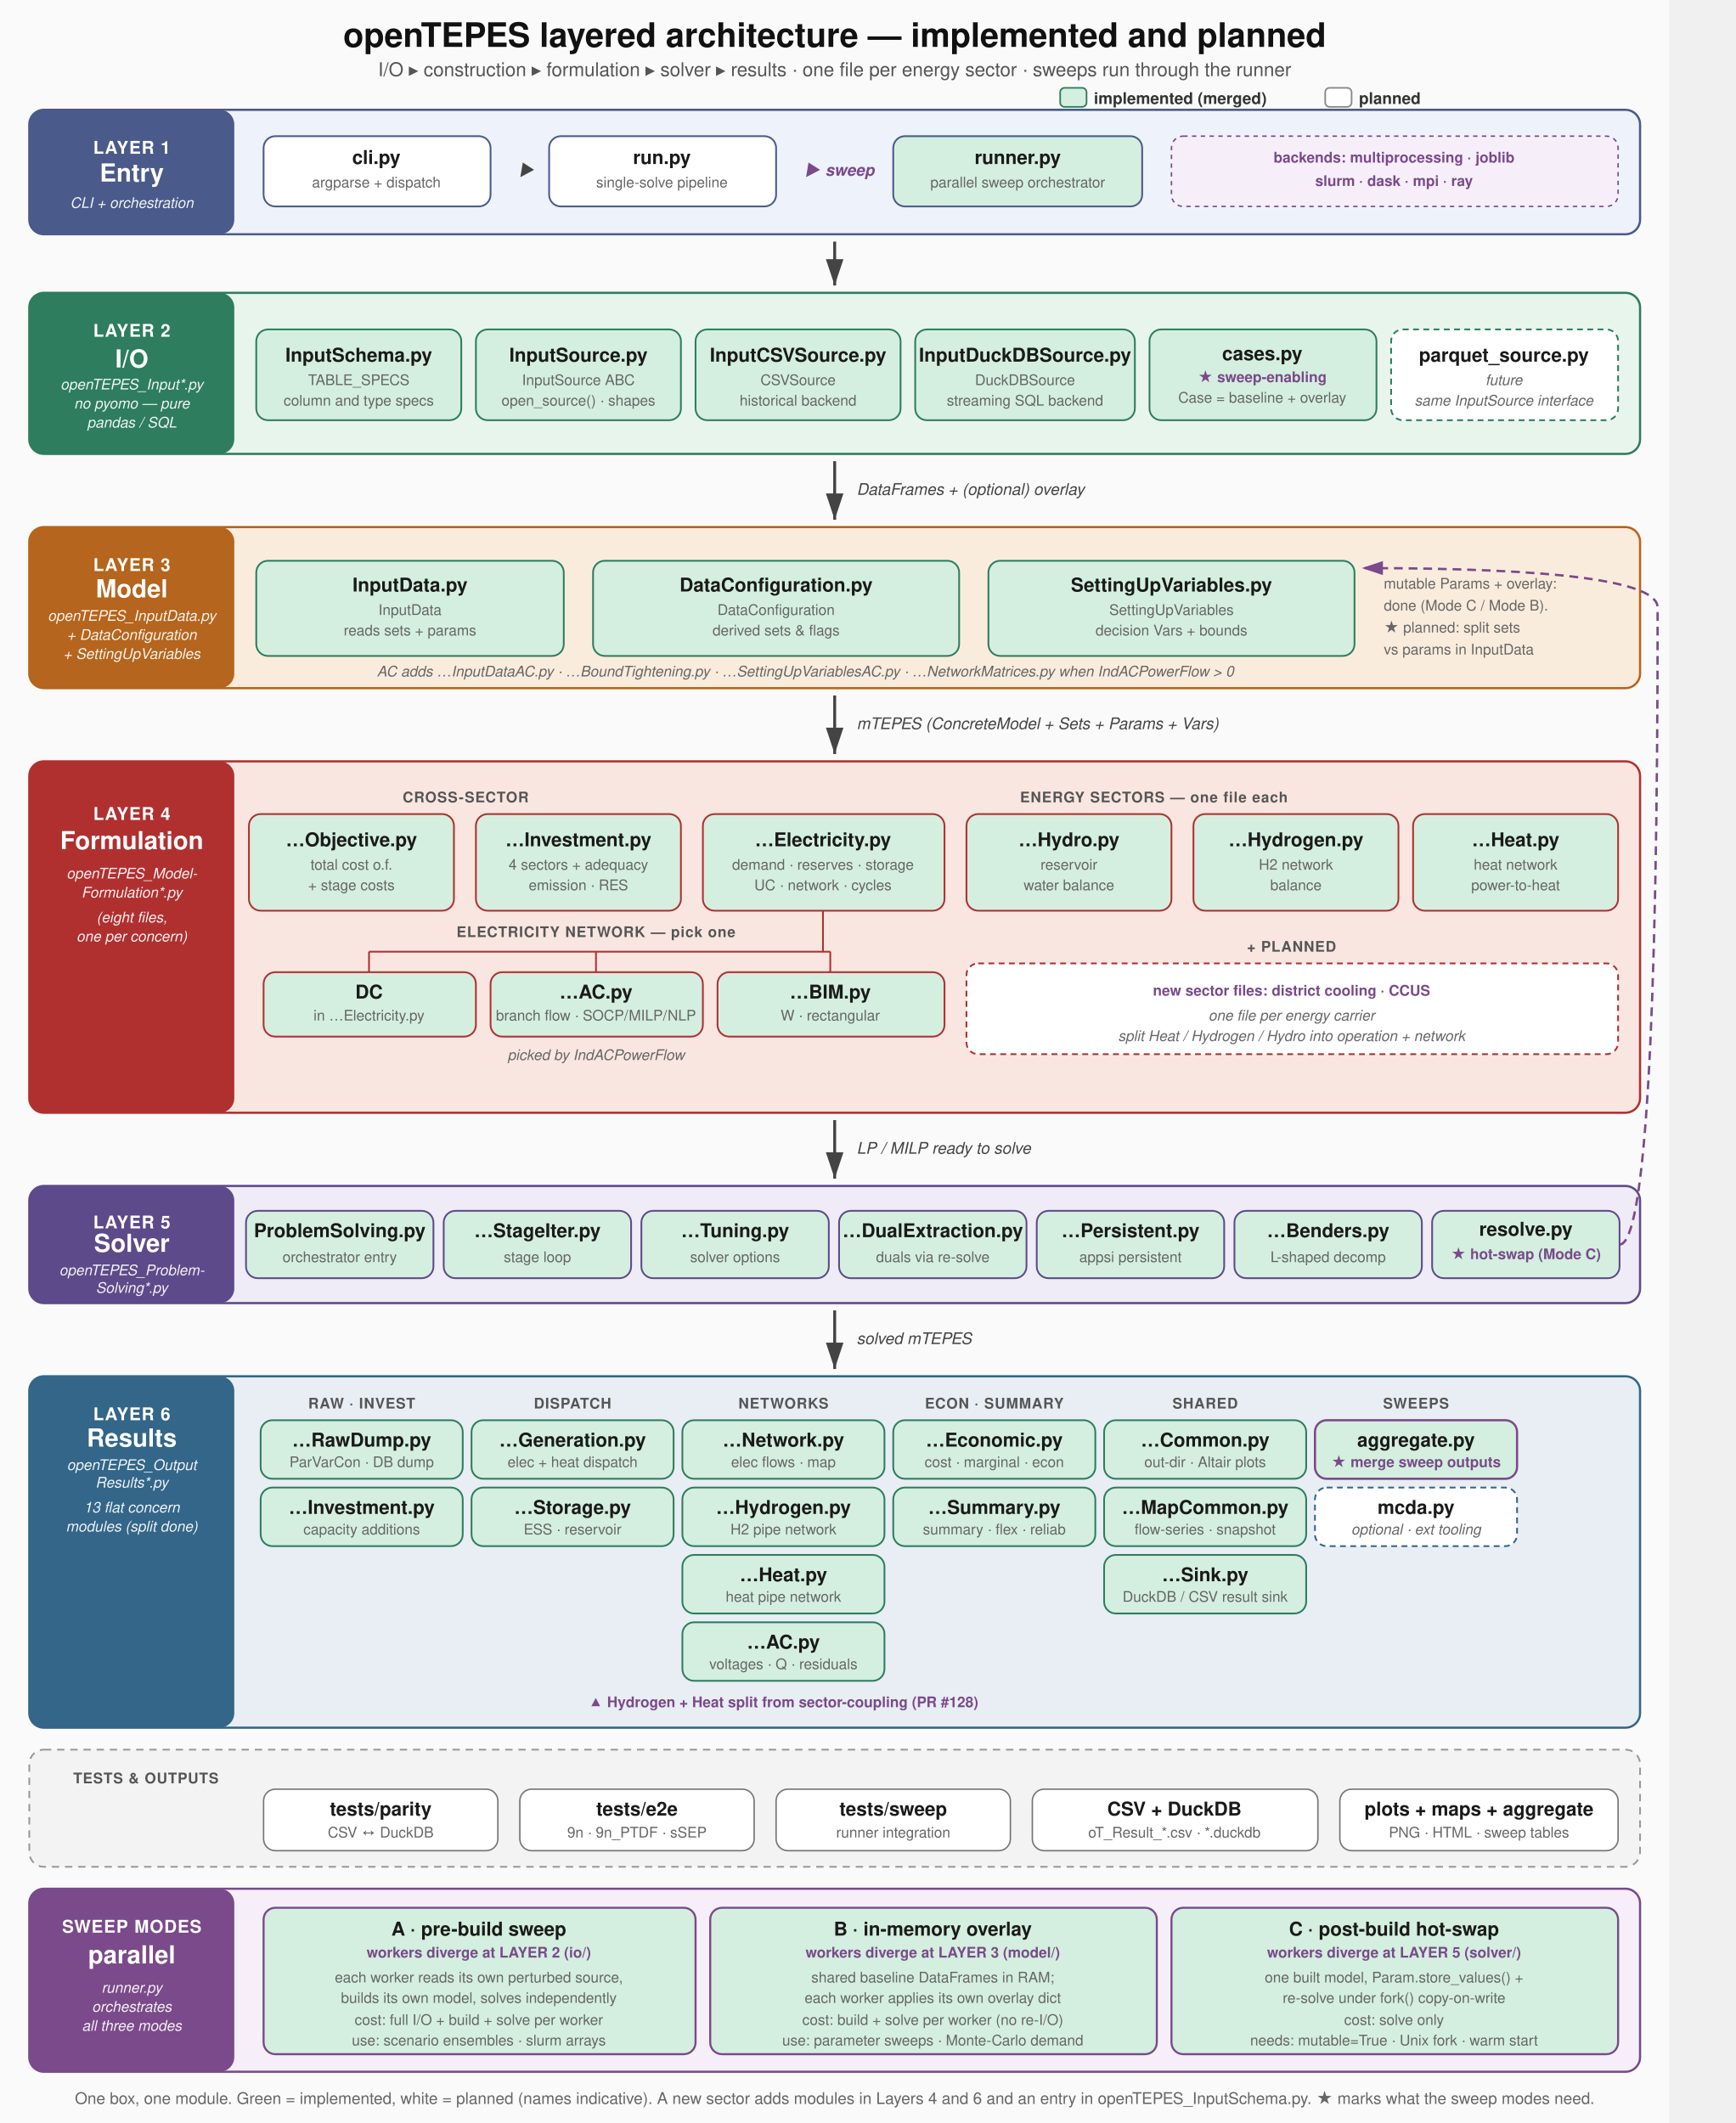
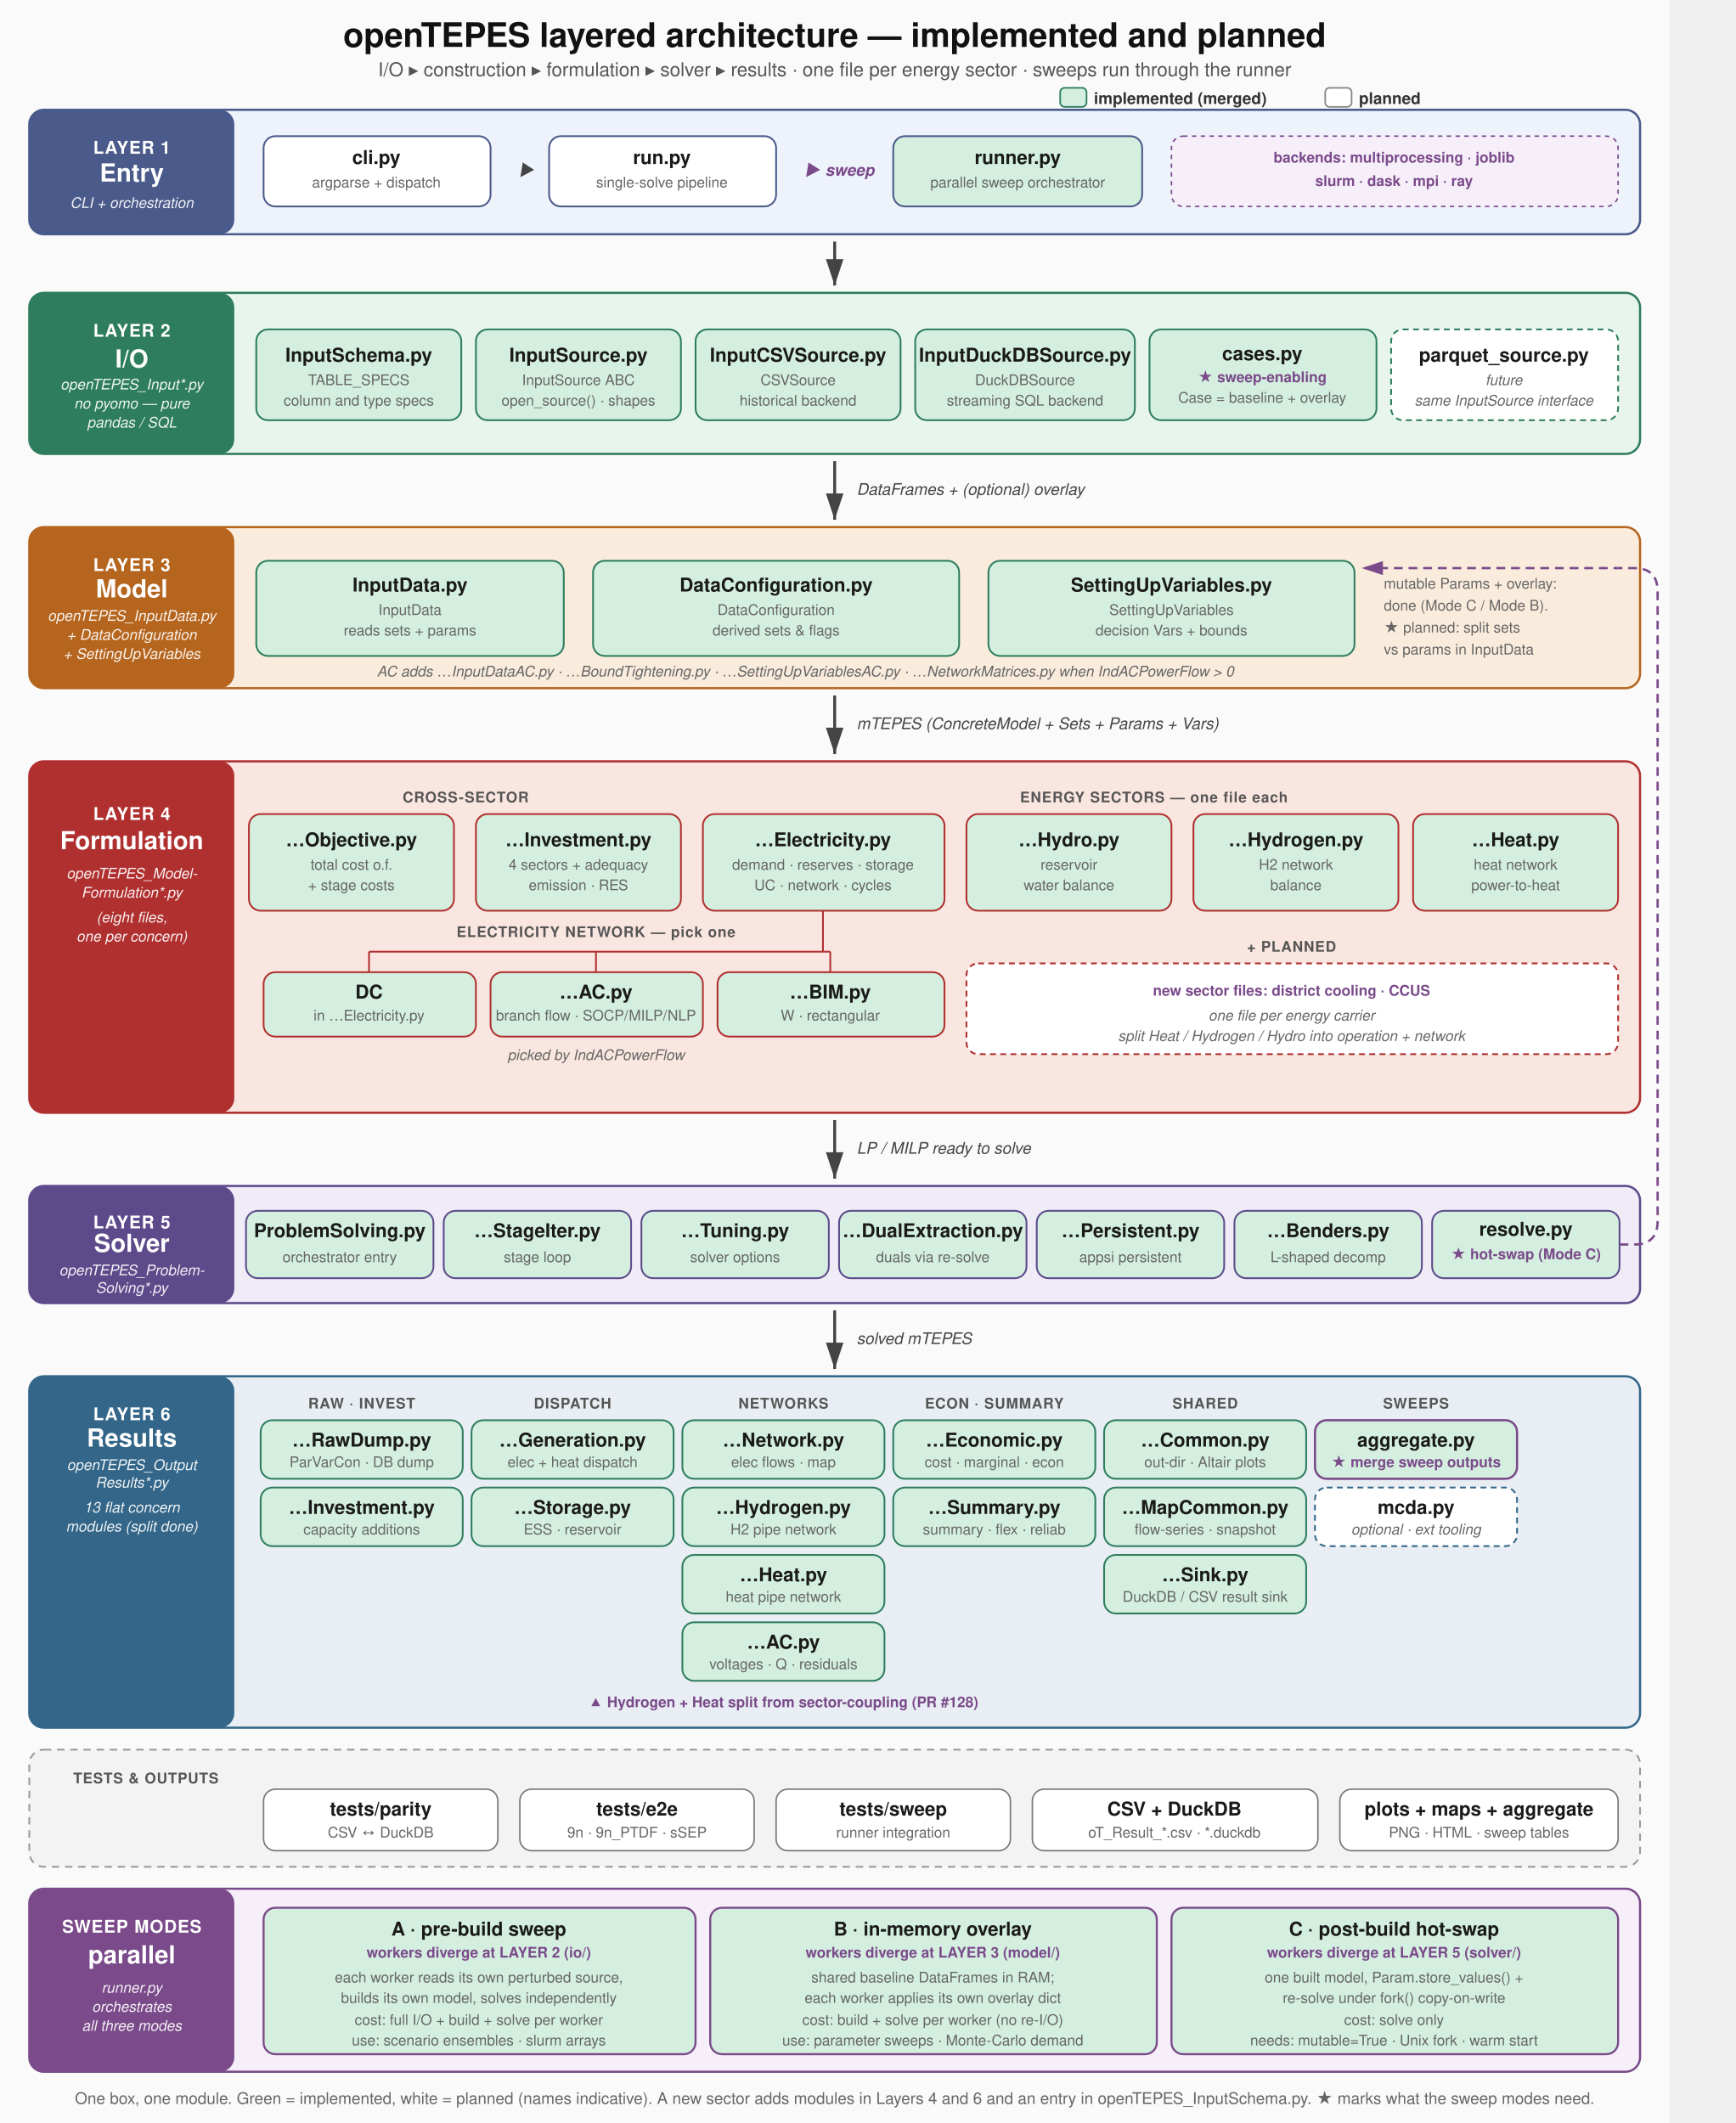
<svg xmlns="http://www.w3.org/2000/svg" viewBox="0 0 1185 1450" font-family="-apple-system,BlinkMacSystemFont,'Segoe UI',Helvetica,Arial,sans-serif">
  <defs>
    <marker id="arrow" markerWidth="10" markerHeight="10" refX="9" refY="3" orient="auto" markerUnits="strokeWidth">
      <path d="M0,0 L0,6 L9,3 z" fill="#444" />
    </marker>
    <marker id="arrowP" markerWidth="10" markerHeight="10" refX="9" refY="3" orient="auto" markerUnits="strokeWidth">
      <path d="M0,0 L0,6 L9,3 z" fill="#7a4a8a" />
    </marker>
    <style>
      .title       { font-size: 23px; font-weight: 800; fill: #111; }
      .subtitle    { font-size: 13px; fill: #555; }
      .layer-tag   { font-size: 12px; font-weight: 700; fill: #fff; letter-spacing: 0.5px; }
      .layer-name  { font-size: 17px; font-weight: 800; fill: #fff; }
      .layer-note  { font-size: 10px; fill: #fff; opacity: 0.92; font-style: italic; }
      .mod         { font-size: 13px; font-weight: 700; fill: #1a1a1a; }
      .mod-sub     { font-size: 10px; fill: #666; }
      .mod-flag    { font-size: 10px; font-weight: 700; fill: #7a4a8a; }
      .sector-tag  { font-size: 10px; font-weight: 700; fill: #555; letter-spacing: 0.5px; }
      .arrow-lbl   { font-size: 11px; fill: #444; font-style: italic; }
      .arrow-lblP  { font-size: 11px; fill: #7a4a8a; font-style: italic; font-weight: 700; }
      .footer      { font-size: 11px; fill: #666; }
      .legend      { font-size: 11px; font-weight: 700; fill: #333; }
    </style>
  </defs>
  <rect width="1140" height="1450" fill="#fafafa" />
  <text x="570" y="32" text-anchor="middle" class="title">openTEPES layered architecture — implemented and planned</text>
  <text x="570" y="52" text-anchor="middle" class="subtitle">I/O  ▸  construction  ▸  formulation  ▸  solver  ▸  results · one file per energy sector · sweeps run through the runner</text>
  <rect x="724" y="60" width="18" height="13" rx="3" fill="#d4efdf" stroke="#2e7d5f" stroke-width="1.1" />
  <text x="747" y="71" class="legend">implemented (merged)</text>
  <rect x="905" y="60" width="18" height="13" rx="3" fill="#fff" stroke="#888" stroke-width="1.1" />
  <text x="928" y="71" class="legend">planned</text>
  <g>
    <rect x="20" y="75" width="1100" height="85" rx="10" fill="#eef2fa" stroke="#4a5a8a" stroke-width="1.5" />
    <rect x="20" y="75" width="140" height="85" rx="10" fill="#4a5a8a" />
    <text x="90" y="105" text-anchor="middle" class="layer-tag">LAYER 1</text>
    <text x="90" y="124" text-anchor="middle" class="layer-name">Entry</text>
    <text x="90" y="142" text-anchor="middle" class="layer-note">CLI + orchestration</text>
    <rect x="180" y="93" width="155" height="48" rx="8" fill="#fff" stroke="#4a5a8a" stroke-width="1.2" />
    <text x="257" y="112" text-anchor="middle" class="mod">cli.py</text>
    <text x="257" y="128" text-anchor="middle" class="mod-sub">argparse + dispatch</text>
    <text x="355" y="120" class="arrow-lbl">▶</text>
    <rect x="375" y="93" width="155" height="48" rx="8" fill="#fff" stroke="#4a5a8a" stroke-width="1.2" />
    <text x="452" y="112" text-anchor="middle" class="mod">run.py</text>
    <text x="452" y="128" text-anchor="middle" class="mod-sub">single-solve pipeline</text>
    <text x="550" y="120" class="arrow-lblP">▶ sweep</text>
    <rect x="610" y="93" width="170" height="48" rx="8" fill="#d4efdf" stroke="#4a5a8a" stroke-width="1.2" />
    <text x="695" y="112" text-anchor="middle" class="mod">runner.py</text>
    <text x="695" y="128" text-anchor="middle" class="mod-sub">parallel sweep orchestrator</text>
    <rect x="800" y="93" width="305" height="48" rx="8" fill="#f6effa" stroke="#7a4a8a" stroke-width="1.0" stroke-dasharray="3 3" />
    <text x="952" y="111" text-anchor="middle" class="mod-flag">backends: multiprocessing · joblib</text>
    <text x="952" y="127" text-anchor="middle" class="mod-flag">slurm · dask · mpi · ray</text>
  </g>
  <line x1="570" y1="165" x2="570" y2="195" stroke="#444" stroke-width="2" marker-end="url(#arrow)" />
  <g>
    <rect x="20" y="200" width="1100" height="110" rx="10" fill="#e8f5ed" stroke="#2e7d5f" stroke-width="1.5" />
    <rect x="20" y="200" width="140" height="110" rx="10" fill="#2e7d5f" />
    <text x="90" y="230" text-anchor="middle" class="layer-tag">LAYER 2</text>
    <text x="90" y="251" text-anchor="middle" class="layer-name">I/O</text>
    <text x="90" y="266" text-anchor="middle" class="layer-note">openTEPES_Input*.py</text>
    <text x="90" y="279" text-anchor="middle" class="layer-note">no pyomo — pure</text>
    <text x="90" y="292" text-anchor="middle" class="layer-note">pandas / SQL</text>
    <rect x="175" y="225" width="140" height="62" rx="8" fill="#d4efdf" stroke="#2e7d5f" stroke-width="1.2" />
    <text x="245" y="247" text-anchor="middle" class="mod">InputSchema.py</text>
    <text x="245" y="263" text-anchor="middle" class="mod-sub">TABLE_SPECS</text>
    <text x="245" y="277" text-anchor="middle" class="mod-sub">column and type specs</text>
    <rect x="325" y="225" width="140" height="62" rx="8" fill="#d4efdf" stroke="#2e7d5f" stroke-width="1.2" />
    <text x="395" y="247" text-anchor="middle" class="mod">InputSource.py</text>
    <text x="395" y="263" text-anchor="middle" class="mod-sub">InputSource ABC</text>
    <text x="395" y="277" text-anchor="middle" class="mod-sub">open_source() · shapes</text>
    <rect x="475" y="225" width="140" height="62" rx="8" fill="#d4efdf" stroke="#2e7d5f" stroke-width="1.2" />
    <text x="545" y="247" text-anchor="middle" class="mod">InputCSVSource.py</text>
    <text x="545" y="263" text-anchor="middle" class="mod-sub">CSVSource</text>
    <text x="545" y="277" text-anchor="middle" class="mod-sub">historical backend</text>
    <rect x="625" y="225" width="150" height="62" rx="8" fill="#d4efdf" stroke="#2e7d5f" stroke-width="1.2" />
    <text x="700" y="247" text-anchor="middle" class="mod">InputDuckDBSource.py</text>
    <text x="700" y="263" text-anchor="middle" class="mod-sub">DuckDBSource</text>
    <text x="700" y="277" text-anchor="middle" class="mod-sub">streaming SQL backend</text>
    <rect x="785" y="225" width="155" height="62" rx="8" fill="#d4efdf" stroke="#2e7d5f" stroke-width="1.2" />
    <text x="862" y="246" text-anchor="middle" class="mod">cases.py</text>
    <text x="862" y="261" text-anchor="middle" class="mod-flag">★ sweep-enabling</text>
    <text x="862" y="275" text-anchor="middle" class="mod-sub">Case = baseline + overlay</text>
    <rect x="950" y="225" width="155" height="62" rx="8" fill="#fff" stroke="#2e7d5f" stroke-width="1.2" stroke-dasharray="4 3" />
    <text x="1027" y="247" text-anchor="middle" class="mod">parquet_source.py</text>
    <text x="1027" y="263" text-anchor="middle" class="mod-sub" font-style="italic">future</text>
    <text x="1027" y="277" text-anchor="middle" class="mod-sub" font-style="italic">same InputSource interface</text>
  </g>
  <line x1="570" y1="315" x2="570" y2="355" stroke="#444" stroke-width="2" marker-end="url(#arrow)" />
  <text x="585" y="338" class="arrow-lbl">DataFrames + (optional) overlay</text>
  <g>
    <rect x="20" y="360" width="1100" height="110" rx="10" fill="#faecdc" stroke="#b5651d" stroke-width="1.5" />
    <rect x="20" y="360" width="140" height="110" rx="10" fill="#b5651d" />
    <text x="90" y="390" text-anchor="middle" class="layer-tag">LAYER 3</text>
    <text x="90" y="408" text-anchor="middle" class="layer-name">Model</text>
    <text x="90" y="424" text-anchor="middle" class="layer-note">openTEPES_InputData.py</text>
    <text x="90" y="437" text-anchor="middle" class="layer-note">+ DataConfiguration</text>
    <text x="90" y="450" text-anchor="middle" class="layer-note">+ SettingUpVariables</text>
    <rect x="175" y="383" width="210" height="65" rx="8" fill="#d4efdf" stroke="#2e7d5f" stroke-width="1.2" />
    <text x="280" y="404" text-anchor="middle" class="mod">InputData.py</text>
    <text x="280" y="420" text-anchor="middle" class="mod-sub">InputData</text>
    <text x="280" y="434" text-anchor="middle" class="mod-sub">reads sets + params</text>
    <rect x="405" y="383" width="250" height="65" rx="8" fill="#d4efdf" stroke="#2e7d5f" stroke-width="1.2" />
    <text x="530" y="404" text-anchor="middle" class="mod">DataConfiguration.py</text>
    <text x="530" y="420" text-anchor="middle" class="mod-sub">DataConfiguration</text>
    <text x="530" y="434" text-anchor="middle" class="mod-sub">derived sets &amp; flags</text>
    <rect x="675" y="383" width="250" height="65" rx="8" fill="#d4efdf" stroke="#2e7d5f" stroke-width="1.2" />
    <text x="800" y="404" text-anchor="middle" class="mod">SettingUpVariables.py</text>
    <text x="800" y="420" text-anchor="middle" class="mod-sub">SettingUpVariables</text>
    <text x="800" y="434" text-anchor="middle" class="mod-sub">decision Vars + bounds</text>
    <text x="945" y="402" class="mod-sub">mutable Params + overlay:</text>
    <text x="945" y="417" class="mod-sub">done (Mode C / Mode B).</text>
    <text x="945" y="432" class="mod-sub">★ planned: split sets</text>
    <text x="945" y="447" class="mod-sub">vs params in InputData</text>
  </g>
  <line x1="570" y1="475" x2="570" y2="515" stroke="#444" stroke-width="2" marker-end="url(#arrow)" />
  <text x="585" y="498" class="arrow-lbl">mTEPES (ConcreteModel + Sets + Params + Vars)</text>
  <g>
    <text x="550" y="462" text-anchor="middle" class="mod-sub" font-style="italic">AC adds …InputDataAC.py · …BoundTightening.py · …SettingUpVariablesAC.py · …NetworkMatrices.py when IndACPowerFlow &gt; 0</text>
    <rect x="20" y="520" width="1100" height="240" rx="10" fill="#fae6e0" stroke="#b03030" stroke-width="1.5" />
    <rect x="20" y="520" width="140" height="240" rx="10" fill="#b03030" />
    <text x="90" y="560" text-anchor="middle" class="layer-tag">LAYER 4</text>
    <text x="90" y="580" text-anchor="middle" class="layer-name">Formulation</text>
    <text x="90" y="600" text-anchor="middle" class="layer-note">openTEPES_Model-</text>
    <text x="90" y="613" text-anchor="middle" class="layer-note">Formulation*.py</text>
    <text x="90" y="630" text-anchor="middle" class="layer-note">(eight files,</text>
    <text x="90" y="643" text-anchor="middle" class="layer-note">one per concern)</text>
    <text x="318" y="548" text-anchor="middle" class="sector-tag">CROSS-SECTOR</text>
    <rect x="170" y="556" width="140" height="66" rx="8" fill="#d4efdf" stroke="#b03030" stroke-width="1.2" />
    <text x="240" y="578" text-anchor="middle" class="mod">…Objective.py</text>
    <text x="240" y="594" text-anchor="middle" class="mod-sub">total cost o.f.</text>
    <text x="240" y="608" text-anchor="middle" class="mod-sub">+ stage costs</text>
    <rect x="325" y="556" width="140" height="66" rx="8" fill="#d4efdf" stroke="#b03030" stroke-width="1.2" />
    <text x="395" y="578" text-anchor="middle" class="mod">…Investment.py</text>
    <text x="395" y="594" text-anchor="middle" class="mod-sub">4 sectors + adequacy</text>
    <text x="395" y="608" text-anchor="middle" class="mod-sub">emission · RES</text>
    <text x="788" y="548" text-anchor="middle" class="sector-tag">ENERGY SECTORS  —  one file each</text>
    <rect x="480" y="556" width="165" height="66" rx="8" fill="#d4efdf" stroke="#b03030" stroke-width="1.2" />
    <text x="562" y="578" text-anchor="middle" class="mod">…Electricity.py</text>
    <text x="562" y="594" text-anchor="middle" class="mod-sub">demand · reserves · storage</text>
    <text x="562" y="608" text-anchor="middle" class="mod-sub">UC · network · cycles</text>
    <rect x="660" y="556" width="140" height="66" rx="8" fill="#d4efdf" stroke="#b03030" stroke-width="1.2" />
    <text x="730" y="578" text-anchor="middle" class="mod">…Hydro.py</text>
    <text x="730" y="594" text-anchor="middle" class="mod-sub">reservoir</text>
    <text x="730" y="608" text-anchor="middle" class="mod-sub">water balance</text>
    <rect x="815" y="556" width="140" height="66" rx="8" fill="#d4efdf" stroke="#b03030" stroke-width="1.2" />
    <text x="885" y="578" text-anchor="middle" class="mod">…Hydrogen.py</text>
    <text x="885" y="594" text-anchor="middle" class="mod-sub">H2 network</text>
    <text x="885" y="608" text-anchor="middle" class="mod-sub">balance</text>
    <rect x="965" y="556" width="140" height="66" rx="8" fill="#d4efdf" stroke="#b03030" stroke-width="1.2" />
    <text x="1035" y="578" text-anchor="middle" class="mod">…Heat.py</text>
    <text x="1035" y="594" text-anchor="middle" class="mod-sub">heat network</text>
    <text x="1035" y="608" text-anchor="middle" class="mod-sub">power-to-heat</text>
    <text x="407" y="640" text-anchor="middle" class="sector-tag">ELECTRICITY NETWORK  —  pick one</text>
    <line x1="562" y1="622" x2="562" y2="650" stroke="#b03030" stroke-width="1.2" />
    <line x1="252" y1="650" x2="567" y2="650" stroke="#b03030" stroke-width="1.2" />
    <line x1="252" y1="650" x2="252" y2="664" stroke="#b03030" stroke-width="1.2" />
    <line x1="407" y1="650" x2="407" y2="664" stroke="#b03030" stroke-width="1.2" />
    <line x1="567" y1="650" x2="567" y2="664" stroke="#b03030" stroke-width="1.2" />
    <rect x="180" y="664" width="145" height="44" rx="8" fill="#d4efdf" stroke="#b03030" stroke-width="1.2" />
    <text x="252" y="682" text-anchor="middle" class="mod">DC</text>
    <text x="252" y="697" text-anchor="middle" class="mod-sub">in …Electricity.py</text>
    <rect x="335" y="664" width="145" height="44" rx="8" fill="#d4efdf" stroke="#b03030" stroke-width="1.2" />
    <text x="407" y="682" text-anchor="middle" class="mod">…AC.py</text>
    <text x="407" y="697" text-anchor="middle" class="mod-sub">branch flow · SOCP/MILP/NLP</text>
    <rect x="490" y="664" width="155" height="44" rx="8" fill="#d4efdf" stroke="#b03030" stroke-width="1.2" />
    <text x="567" y="682" text-anchor="middle" class="mod">…BIM.py</text>
    <text x="567" y="697" text-anchor="middle" class="mod-sub">W · rectangular</text>
    <text x="407" y="724" text-anchor="middle" class="mod-sub" font-style="italic">picked by IndACPowerFlow</text>
    <text x="882" y="650" text-anchor="middle" class="sector-tag">+ PLANNED</text>
    <rect x="660" y="658" width="445" height="62" rx="8" fill="#fff" stroke="#b03030" stroke-width="1.2" stroke-dasharray="4 3" />
    <text x="882" y="680" text-anchor="middle" class="mod-flag">new sector files:  district cooling  ·  CCUS</text>
    <text x="882" y="697" text-anchor="middle" class="mod-sub" font-style="italic">one file per energy carrier</text>
    <text x="882" y="711" text-anchor="middle" class="mod-sub" font-style="italic">split Heat / Hydrogen / Hydro into operation + network</text>
  </g>
  <line x1="570" y1="765" x2="570" y2="805" stroke="#444" stroke-width="2" marker-end="url(#arrow)" />
  <text x="585" y="788" class="arrow-lbl">LP / MILP ready to solve</text>
  <g>
    <rect x="20" y="810" width="1100" height="80" rx="10" fill="#efebf7" stroke="#5d4a8a" stroke-width="1.5" />
    <rect x="20" y="810" width="140" height="80" rx="10" fill="#5d4a8a" />
    <text x="90" y="839" text-anchor="middle" class="layer-tag">LAYER 5</text>
    <text x="90" y="855" text-anchor="middle" class="layer-name">Solver</text>
    <text x="90" y="871" text-anchor="middle" class="layer-note">openTEPES_Problem-</text>
    <text x="90" y="883" text-anchor="middle" class="layer-note">Solving*.py</text>
    <rect x="168" y="827" width="128" height="46" rx="8" fill="#d4efdf" stroke="#5d4a8a" stroke-width="1.2" />
    <text x="232" y="845" text-anchor="middle" class="mod">ProblemSolving.py</text>
    <text x="232" y="862" text-anchor="middle" class="mod-sub">orchestrator entry</text>
    <rect x="303" y="827" width="128" height="46" rx="8" fill="#d4efdf" stroke="#5d4a8a" stroke-width="1.2" />
    <text x="367" y="845" text-anchor="middle" class="mod">…StageIter.py</text>
    <text x="367" y="862" text-anchor="middle" class="mod-sub">stage loop</text>
    <rect x="438" y="827" width="128" height="46" rx="8" fill="#d4efdf" stroke="#5d4a8a" stroke-width="1.2" />
    <text x="502" y="845" text-anchor="middle" class="mod">…Tuning.py</text>
    <text x="502" y="862" text-anchor="middle" class="mod-sub">solver options</text>
    <rect x="573" y="827" width="128" height="46" rx="8" fill="#d4efdf" stroke="#5d4a8a" stroke-width="1.2" />
    <text x="637" y="845" text-anchor="middle" class="mod">…DualExtraction.py</text>
    <text x="637" y="862" text-anchor="middle" class="mod-sub">duals via re-solve</text>
    <rect x="708" y="827" width="128" height="46" rx="8" fill="#d4efdf" stroke="#5d4a8a" stroke-width="1.2" />
    <text x="772" y="845" text-anchor="middle" class="mod">…Persistent.py</text>
    <text x="772" y="862" text-anchor="middle" class="mod-sub">appsi persistent</text>
    <rect x="843" y="827" width="128" height="46" rx="8" fill="#d4efdf" stroke="#5d4a8a" stroke-width="1.2" />
    <text x="907" y="845" text-anchor="middle" class="mod">…Benders.py</text>
    <text x="907" y="862" text-anchor="middle" class="mod-sub">L-shaped decomp</text>
    <rect x="978" y="827" width="128" height="46" rx="8" fill="#d4efdf" stroke="#5d4a8a" stroke-width="1.2" />
    <text x="1042" y="844" text-anchor="middle" class="mod">resolve.py</text>
    <text x="1042" y="860" text-anchor="middle" class="mod-flag">★ hot-swap (Mode C)</text>
  </g>
-   <path d="M 1106 850 Q 1132 850 1132 415 Q 1132 388 930 388" stroke="#7a4a8a" stroke-width="1.6" fill="none" stroke-dasharray="6 4" marker-end="url(#arrowP)" />
+   <path d="M 1106 850 L 1116 850 Q 1132 850 1132 834 L 1132 404 Q 1132 388 1116 388 L 930 388" stroke="#7a4a8a" stroke-width="1.6" fill="none" stroke-dasharray="6 4" marker-end="url(#arrowP)" />
  <line x1="570" y1="895" x2="570" y2="935" stroke="#444" stroke-width="2" marker-end="url(#arrow)" />
  <text x="585" y="918" class="arrow-lbl">solved mTEPES</text>
  <g>
    <rect x="20" y="940" width="1100" height="240" rx="10" fill="#e8eef3" stroke="#336688" stroke-width="1.5" />
    <rect x="20" y="940" width="140" height="240" rx="10" fill="#336688" />
    <text x="90" y="970" text-anchor="middle" class="layer-tag">LAYER 6</text>
    <text x="90" y="988" text-anchor="middle" class="layer-name">Results</text>
    <text x="90" y="1004" text-anchor="middle" class="layer-note">openTEPES_Output</text>
    <text x="90" y="1016" text-anchor="middle" class="layer-note">Results*.py</text>
    <text x="90" y="1033" text-anchor="middle" class="layer-note">13 flat concern</text>
    <text x="90" y="1046" text-anchor="middle" class="layer-note">modules (split done)</text>
    <text x="247" y="962" text-anchor="middle" class="sector-tag">RAW · INVEST</text>
    <text x="391" y="962" text-anchor="middle" class="sector-tag">DISPATCH</text>
    <text x="535" y="962" text-anchor="middle" class="sector-tag">NETWORKS</text>
    <text x="679" y="962" text-anchor="middle" class="sector-tag">ECON · SUMMARY</text>
    <text x="823" y="962" text-anchor="middle" class="sector-tag">SHARED</text>
    <text x="967" y="962" text-anchor="middle" class="sector-tag">SWEEPS</text>
    <rect x="178" y="970" width="138" height="40" rx="8" fill="#d4efdf" stroke="#2e7d5f" stroke-width="1.2" />
    <text x="247" y="988" text-anchor="middle" class="mod">…RawDump.py</text>
    <text x="247" y="1002" text-anchor="middle" class="mod-sub">ParVarCon · DB dump</text>
    <rect x="178" y="1016" width="138" height="40" rx="8" fill="#d4efdf" stroke="#2e7d5f" stroke-width="1.2" />
    <text x="247" y="1034" text-anchor="middle" class="mod">…Investment.py</text>
    <text x="247" y="1048" text-anchor="middle" class="mod-sub">capacity additions</text>
    <rect x="322" y="970" width="138" height="40" rx="8" fill="#d4efdf" stroke="#2e7d5f" stroke-width="1.2" />
    <text x="391" y="988" text-anchor="middle" class="mod">…Generation.py</text>
    <text x="391" y="1002" text-anchor="middle" class="mod-sub">elec + heat dispatch</text>
    <rect x="322" y="1016" width="138" height="40" rx="8" fill="#d4efdf" stroke="#2e7d5f" stroke-width="1.2" />
    <text x="391" y="1034" text-anchor="middle" class="mod">…Storage.py</text>
    <text x="391" y="1048" text-anchor="middle" class="mod-sub">ESS · reservoir</text>
    <rect x="466" y="970" width="138" height="40" rx="8" fill="#d4efdf" stroke="#2e7d5f" stroke-width="1.2" />
    <text x="535" y="988" text-anchor="middle" class="mod">…Network.py</text>
    <text x="535" y="1002" text-anchor="middle" class="mod-sub">elec flows · map</text>
    <rect x="466" y="1016" width="138" height="40" rx="8" fill="#d4efdf" stroke="#2e7d5f" stroke-width="1.2" />
    <text x="535" y="1034" text-anchor="middle" class="mod">…Hydrogen.py</text>
    <text x="535" y="1048" text-anchor="middle" class="mod-sub">H2 pipe network</text>
    <rect x="466" y="1062" width="138" height="40" rx="8" fill="#d4efdf" stroke="#2e7d5f" stroke-width="1.2" />
    <text x="535" y="1080" text-anchor="middle" class="mod">…Heat.py</text>
    <text x="535" y="1094" text-anchor="middle" class="mod-sub">heat pipe network</text>
    <rect x="610" y="970" width="138" height="40" rx="8" fill="#d4efdf" stroke="#2e7d5f" stroke-width="1.2" />
    <text x="679" y="988" text-anchor="middle" class="mod">…Economic.py</text>
    <text x="679" y="1002" text-anchor="middle" class="mod-sub">cost · marginal · econ</text>
    <rect x="610" y="1016" width="138" height="40" rx="8" fill="#d4efdf" stroke="#2e7d5f" stroke-width="1.2" />
    <text x="679" y="1034" text-anchor="middle" class="mod">…Summary.py</text>
    <text x="679" y="1048" text-anchor="middle" class="mod-sub">summary · flex · reliab</text>
    <rect x="754" y="970" width="138" height="40" rx="8" fill="#d4efdf" stroke="#2e7d5f" stroke-width="1.2" />
    <text x="823" y="988" text-anchor="middle" class="mod">…Common.py</text>
    <text x="823" y="1002" text-anchor="middle" class="mod-sub">out-dir · Altair plots</text>
    <rect x="754" y="1016" width="138" height="40" rx="8" fill="#d4efdf" stroke="#2e7d5f" stroke-width="1.2" />
    <text x="823" y="1034" text-anchor="middle" class="mod">…MapCommon.py</text>
    <text x="823" y="1048" text-anchor="middle" class="mod-sub">flow-series · snapshot</text>
    <rect x="754" y="1062" width="138" height="40" rx="8" fill="#d4efdf" stroke="#2e7d5f" stroke-width="1.2" />
    <text x="823" y="1080" text-anchor="middle" class="mod">…Sink.py</text>
    <text x="823" y="1094" text-anchor="middle" class="mod-sub">DuckDB / CSV result sink</text>
    <rect x="466" y="1108" width="138" height="40" rx="8" fill="#d4efdf" stroke="#2e7d5f" stroke-width="1.2" />
    <text x="535" y="1126" text-anchor="middle" class="mod">…AC.py</text>
    <text x="535" y="1140" text-anchor="middle" class="mod-sub">voltages · Q · residuals</text>
    <text x="535" y="1166" text-anchor="middle" class="mod-flag">▲ Hydrogen + Heat split from sector-coupling (PR #128)</text>
    <rect x="898" y="970" width="138" height="40" rx="8" fill="#d4efdf" stroke="#7a4a8a" stroke-width="1.5" />
    <text x="967" y="988" text-anchor="middle" class="mod">aggregate.py</text>
    <text x="967" y="1002" text-anchor="middle" class="mod-flag">★ merge sweep outputs</text>
    <rect x="898" y="1016" width="138" height="40" rx="8" fill="#fff" stroke="#336688" stroke-width="1.2" stroke-dasharray="4 3" />
    <text x="967" y="1034" text-anchor="middle" class="mod">mcda.py</text>
    <text x="967" y="1048" text-anchor="middle" class="mod-sub" font-style="italic">optional · ext tooling</text>
  </g>
  <g>
    <rect x="20" y="1195" width="1100" height="80" rx="10" fill="#f3f3f3" stroke="#999" stroke-width="1.2" stroke-dasharray="5 4" />
    <text x="50" y="1218" class="sector-tag">TESTS &amp; OUTPUTS</text>
    <rect x="180" y="1222" width="160" height="42" rx="8" fill="#fff" stroke="#777" stroke-width="1.0" />
    <text x="260" y="1240" text-anchor="middle" class="mod">tests/parity</text>
    <text x="260" y="1255" text-anchor="middle" class="mod-sub">CSV ↔ DuckDB</text>
    <rect x="355" y="1222" width="160" height="42" rx="8" fill="#fff" stroke="#777" stroke-width="1.0" />
    <text x="435" y="1240" text-anchor="middle" class="mod">tests/e2e</text>
    <text x="435" y="1255" text-anchor="middle" class="mod-sub">9n · 9n_PTDF · sSEP</text>
    <rect x="530" y="1222" width="160" height="42" rx="8" fill="#fff" stroke="#777" stroke-width="1.0" />
    <text x="610" y="1240" text-anchor="middle" class="mod">tests/sweep</text>
    <text x="610" y="1255" text-anchor="middle" class="mod-sub">runner integration</text>
    <rect x="705" y="1222" width="195" height="42" rx="8" fill="#fff" stroke="#777" stroke-width="1.0" />
    <text x="802" y="1240" text-anchor="middle" class="mod">CSV + DuckDB</text>
    <text x="802" y="1255" text-anchor="middle" class="mod-sub">oT_Result_*.csv · *.duckdb</text>
    <rect x="915" y="1222" width="190" height="42" rx="8" fill="#fff" stroke="#777" stroke-width="1.0" />
    <text x="1010" y="1240" text-anchor="middle" class="mod">plots + maps + aggregate</text>
    <text x="1010" y="1255" text-anchor="middle" class="mod-sub">PNG · HTML · sweep tables</text>
  </g>
  <g>
    <rect x="20" y="1290" width="1100" height="125" rx="10" fill="#f6effa" stroke="#7a4a8a" stroke-width="1.5" />
    <rect x="20" y="1290" width="140" height="125" rx="10" fill="#7a4a8a" />
    <text x="90" y="1320" text-anchor="middle" class="layer-tag">SWEEP MODES</text>
    <text x="90" y="1341" text-anchor="middle" class="layer-name">parallel</text>
    <text x="90" y="1361" text-anchor="middle" class="layer-note">runner.py</text>
    <text x="90" y="1374" text-anchor="middle" class="layer-note">orchestrates</text>
    <text x="90" y="1387" text-anchor="middle" class="layer-note">all three modes</text>
    <rect x="180" y="1303" width="295" height="100" rx="8" fill="#d4efdf" stroke="#7a4a8a" stroke-width="1.4" />
    <text x="327" y="1322" text-anchor="middle" class="mod">A · pre-build sweep</text>
    <text x="327" y="1337" text-anchor="middle" class="mod-flag">workers diverge at LAYER 2 (io/)</text>
    <text x="327" y="1354" text-anchor="middle" class="mod-sub">each worker reads its own perturbed source,</text>
    <text x="327" y="1368" text-anchor="middle" class="mod-sub">builds its own model, solves independently</text>
    <text x="327" y="1383" text-anchor="middle" class="mod-sub">cost: full I/O + build + solve per worker</text>
    <text x="327" y="1397" text-anchor="middle" class="mod-sub">use: scenario ensembles · slurm arrays</text>
    <rect x="485" y="1303" width="305" height="100" rx="8" fill="#d4efdf" stroke="#7a4a8a" stroke-width="1.4" />
    <text x="637" y="1322" text-anchor="middle" class="mod">B · in-memory overlay</text>
    <text x="637" y="1337" text-anchor="middle" class="mod-flag">workers diverge at LAYER 3 (model/)</text>
    <text x="637" y="1354" text-anchor="middle" class="mod-sub">shared baseline DataFrames in RAM;</text>
    <text x="637" y="1368" text-anchor="middle" class="mod-sub">each worker applies its own overlay dict</text>
    <text x="637" y="1383" text-anchor="middle" class="mod-sub">cost: build + solve per worker (no re-I/O)</text>
    <text x="637" y="1397" text-anchor="middle" class="mod-sub">use: parameter sweeps · Monte-Carlo demand</text>
    <rect x="800" y="1303" width="305" height="100" rx="8" fill="#d4efdf" stroke="#7a4a8a" stroke-width="1.4" />
    <text x="952" y="1322" text-anchor="middle" class="mod">C · post-build hot-swap</text>
    <text x="952" y="1337" text-anchor="middle" class="mod-flag">workers diverge at LAYER 5 (solver/)</text>
    <text x="952" y="1354" text-anchor="middle" class="mod-sub">one built model, Param.store_values() +</text>
    <text x="952" y="1368" text-anchor="middle" class="mod-sub">re-solve under fork() copy-on-write</text>
    <text x="952" y="1383" text-anchor="middle" class="mod-sub">cost: solve only</text>
    <text x="952" y="1397" text-anchor="middle" class="mod-sub">needs: mutable=True · Unix fork · warm start</text>
  </g>
  <text x="570" y="1437" text-anchor="middle" class="footer">One box, one module. Green = implemented, white = planned (names indicative). A new sector adds modules in Layers 4 and 6 and an entry in openTEPES_InputSchema.py. ★ marks what the sweep modes need.</text>
</svg>
